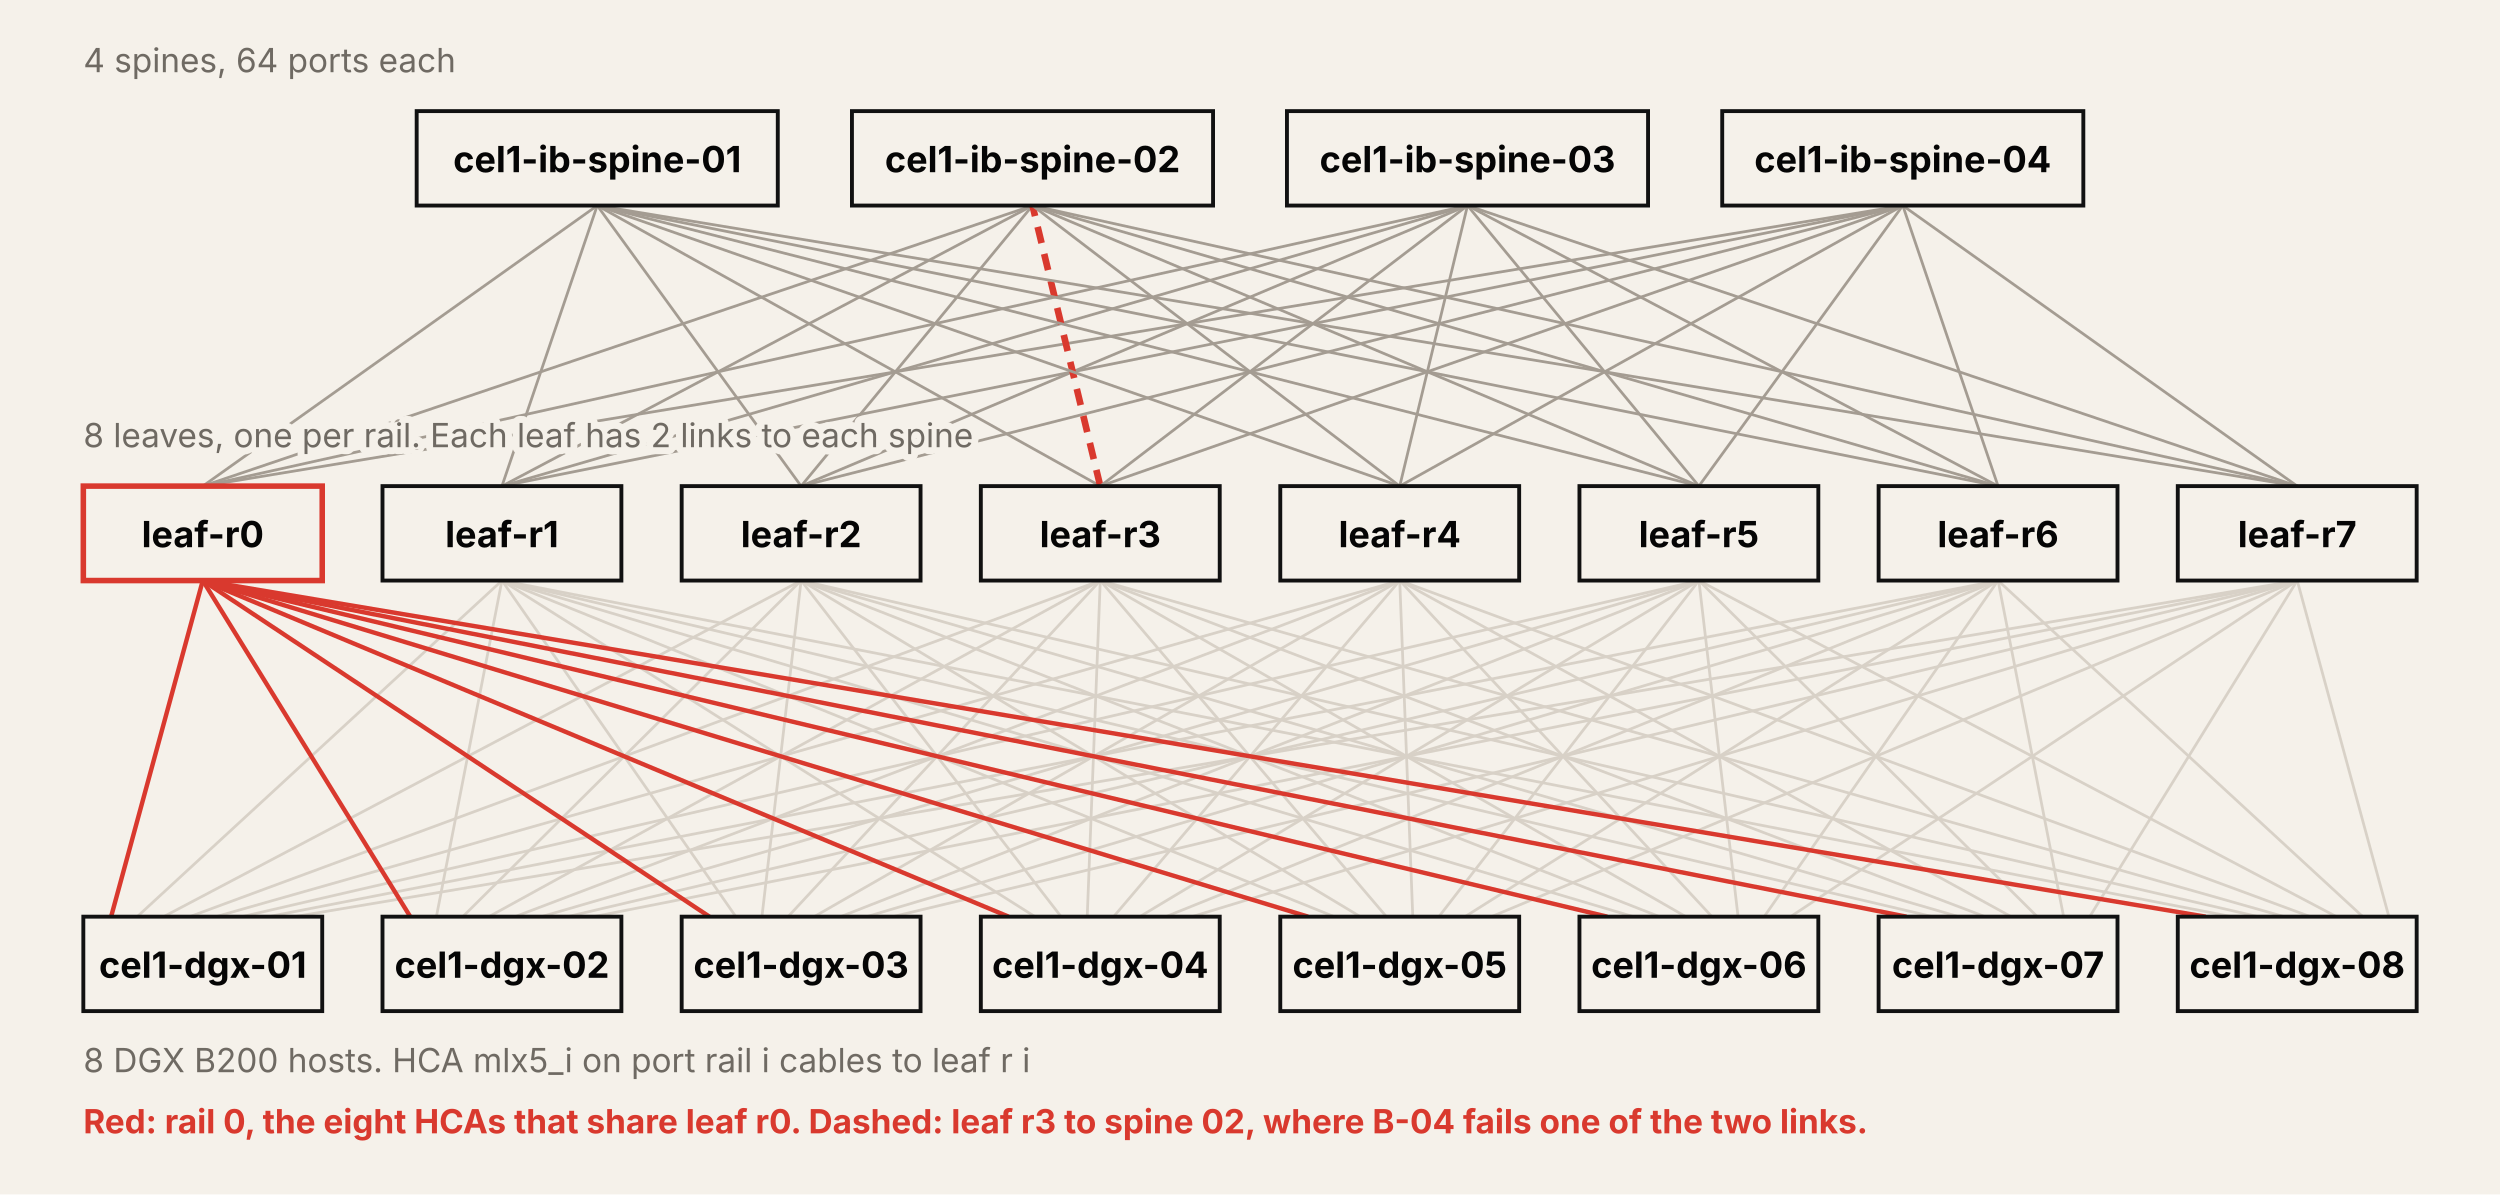
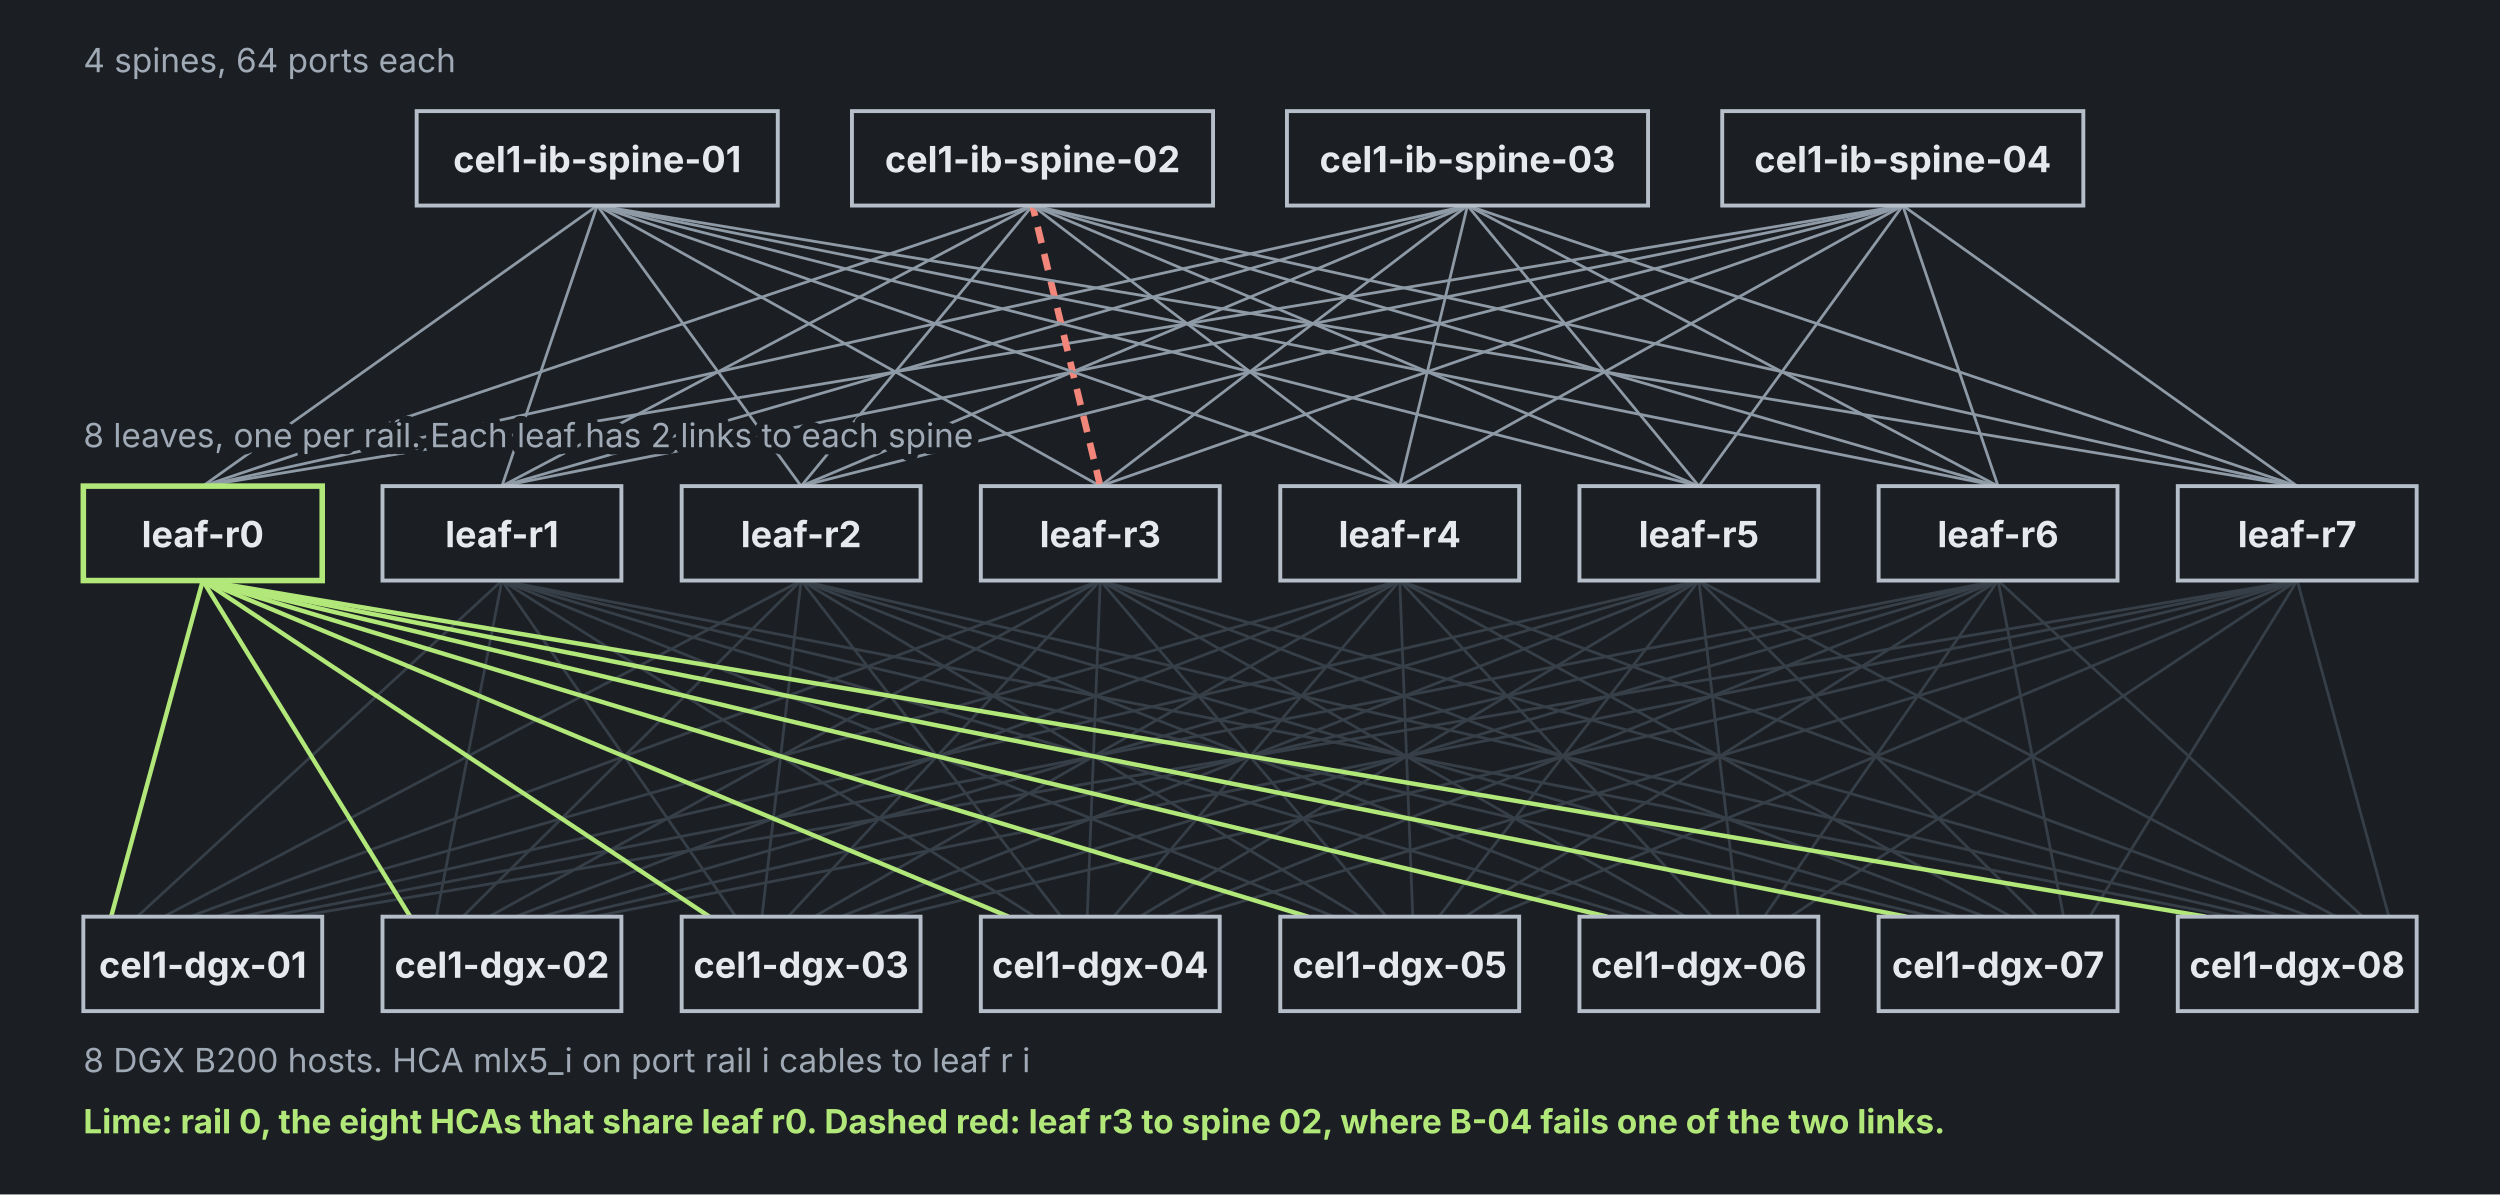
<svg xmlns="http://www.w3.org/2000/svg" viewBox="0 0 900 430" width="900" height="430" role="img" aria-labelledby="t d">
  <style>
-     .bg { fill: #F5F1EA; }
-     .box { fill: #F5F1EA; stroke: #111111; stroke-width: 1.4; }
-     .hot { fill: #F5F1EA; stroke: #D9392E; stroke-width: 2; }
-     .up { stroke: #A49C92; stroke-width: 1; }
-     .rail { stroke: #D8D1C7; stroke-width: 1; }
-     .rail0 { stroke: #D9392E; stroke-width: 1.6; }
-     .fault { stroke: #D9392E; stroke-width: 2.4; stroke-dasharray: 6 4; }
-     .name { font: 700 13px Inter, Arial, sans-serif; fill: #050505; text-anchor: middle; }
-     .tier { font: 12px Inter, Arial, sans-serif; fill: #6F6A63; paint-order: stroke; stroke: #F5F1EA; stroke-width: 5px; stroke-linejoin: round; }
-     .note { font: 12px Inter, Arial, sans-serif; fill: #6F6A63; }
-     .red { font: 700 12px Inter, Arial, sans-serif; fill: #D9392E; }
+     .bg { fill: #1b1f23; }
+     .box { fill: #1b1f23; stroke: #b6bfc9; stroke-width: 1.4; }
+     .hot { fill: #1b1f23; stroke: #b2e879; stroke-width: 2; }
+     .up { stroke: #8f9aa7; stroke-width: 1; }
+     .rail { stroke: #363e47; stroke-width: 1; }
+     .rail0 { stroke: #b2e879; stroke-width: 1.6; }
+     .fault { stroke: #f2867a; stroke-width: 2.4; stroke-dasharray: 6 4; }
+     .name { font: 700 13px 'DM Sans', Inter, Arial, sans-serif; fill: #e6e9ed; text-anchor: middle; }
+     .tier { font: 12px 'DM Sans', Inter, Arial, sans-serif; fill: #a0aab6; paint-order: stroke; stroke: #1b1f23; stroke-width: 5px; stroke-linejoin: round; }
+     .note { font: 12px 'DM Sans', Inter, Arial, sans-serif; fill: #a0aab6; }
+     .red { font: 700 12px 'DM Sans', Inter, Arial, sans-serif; fill: #b2e879; }
  </style>
  <rect class="bg" x="0" y="0" width="900" height="430" />
  <line class="up" x1="73.0" y1="175" x2="215.0" y2="74" />
  <line class="up" x1="73.0" y1="175" x2="371.7" y2="74" />
  <line class="up" x1="73.0" y1="175" x2="528.3" y2="74" />
  <line class="up" x1="73.0" y1="175" x2="685.0" y2="74" />
  <line class="up" x1="180.7" y1="175" x2="215.0" y2="74" />
  <line class="up" x1="180.7" y1="175" x2="371.7" y2="74" />
  <line class="up" x1="180.7" y1="175" x2="528.3" y2="74" />
  <line class="up" x1="180.7" y1="175" x2="685.0" y2="74" />
  <line class="up" x1="288.4" y1="175" x2="215.0" y2="74" />
  <line class="up" x1="288.4" y1="175" x2="371.7" y2="74" />
  <line class="up" x1="288.4" y1="175" x2="528.3" y2="74" />
  <line class="up" x1="288.4" y1="175" x2="685.0" y2="74" />
  <line class="up" x1="396.1" y1="175" x2="215.0" y2="74" />
  <line class="fault" x1="396.1" y1="175" x2="371.7" y2="74" />
  <line class="up" x1="396.1" y1="175" x2="528.3" y2="74" />
  <line class="up" x1="396.1" y1="175" x2="685.0" y2="74" />
  <line class="up" x1="503.9" y1="175" x2="215.0" y2="74" />
  <line class="up" x1="503.9" y1="175" x2="371.7" y2="74" />
  <line class="up" x1="503.9" y1="175" x2="528.3" y2="74" />
  <line class="up" x1="503.9" y1="175" x2="685.0" y2="74" />
  <line class="up" x1="611.6" y1="175" x2="215.0" y2="74" />
  <line class="up" x1="611.6" y1="175" x2="371.7" y2="74" />
  <line class="up" x1="611.6" y1="175" x2="528.3" y2="74" />
  <line class="up" x1="611.6" y1="175" x2="685.0" y2="74" />
  <line class="up" x1="719.3" y1="175" x2="215.0" y2="74" />
  <line class="up" x1="719.3" y1="175" x2="371.7" y2="74" />
  <line class="up" x1="719.3" y1="175" x2="528.3" y2="74" />
  <line class="up" x1="719.3" y1="175" x2="685.0" y2="74" />
  <line class="up" x1="827.0" y1="175" x2="215.0" y2="74" />
  <line class="up" x1="827.0" y1="175" x2="371.7" y2="74" />
  <line class="up" x1="827.0" y1="175" x2="528.3" y2="74" />
  <line class="up" x1="827.0" y1="175" x2="685.0" y2="74" />
  <line class="rail0" x1="40.0" y1="330" x2="73.0" y2="209" />
  <line class="rail" x1="49.4" y1="330" x2="180.7" y2="209" />
  <line class="rail" x1="58.9" y1="330" x2="288.4" y2="209" />
  <line class="rail" x1="68.3" y1="330" x2="396.1" y2="209" />
  <line class="rail" x1="77.7" y1="330" x2="503.9" y2="209" />
  <line class="rail" x1="87.1" y1="330" x2="611.6" y2="209" />
  <line class="rail" x1="96.6" y1="330" x2="719.3" y2="209" />
  <line class="rail" x1="106.0" y1="330" x2="827.0" y2="209" />
  <line class="rail0" x1="147.7" y1="330" x2="73.0" y2="209" />
  <line class="rail" x1="157.1" y1="330" x2="180.7" y2="209" />
  <line class="rail" x1="166.6" y1="330" x2="288.4" y2="209" />
  <line class="rail" x1="176.0" y1="330" x2="396.1" y2="209" />
  <line class="rail" x1="185.4" y1="330" x2="503.9" y2="209" />
  <line class="rail" x1="194.9" y1="330" x2="611.6" y2="209" />
  <line class="rail" x1="204.3" y1="330" x2="719.3" y2="209" />
  <line class="rail" x1="213.7" y1="330" x2="827.0" y2="209" />
  <line class="rail0" x1="255.4" y1="330" x2="73.0" y2="209" />
  <line class="rail" x1="264.9" y1="330" x2="180.7" y2="209" />
  <line class="rail" x1="274.3" y1="330" x2="288.4" y2="209" />
  <line class="rail" x1="283.7" y1="330" x2="396.1" y2="209" />
  <line class="rail" x1="293.1" y1="330" x2="503.9" y2="209" />
  <line class="rail" x1="302.6" y1="330" x2="611.6" y2="209" />
  <line class="rail" x1="312.0" y1="330" x2="719.3" y2="209" />
  <line class="rail" x1="321.4" y1="330" x2="827.0" y2="209" />
  <line class="rail0" x1="363.1" y1="330" x2="73.0" y2="209" />
  <line class="rail" x1="372.6" y1="330" x2="180.7" y2="209" />
  <line class="rail" x1="382.0" y1="330" x2="288.4" y2="209" />
  <line class="rail" x1="391.4" y1="330" x2="396.1" y2="209" />
  <line class="rail" x1="400.9" y1="330" x2="503.9" y2="209" />
  <line class="rail" x1="410.3" y1="330" x2="611.6" y2="209" />
  <line class="rail" x1="419.7" y1="330" x2="719.3" y2="209" />
  <line class="rail" x1="429.1" y1="330" x2="827.0" y2="209" />
  <line class="rail0" x1="470.9" y1="330" x2="73.0" y2="209" />
  <line class="rail" x1="480.3" y1="330" x2="180.7" y2="209" />
  <line class="rail" x1="489.7" y1="330" x2="288.4" y2="209" />
  <line class="rail" x1="499.1" y1="330" x2="396.1" y2="209" />
  <line class="rail" x1="508.6" y1="330" x2="503.9" y2="209" />
  <line class="rail" x1="518.0" y1="330" x2="611.6" y2="209" />
  <line class="rail" x1="527.4" y1="330" x2="719.3" y2="209" />
  <line class="rail" x1="536.9" y1="330" x2="827.0" y2="209" />
  <line class="rail0" x1="578.6" y1="330" x2="73.0" y2="209" />
  <line class="rail" x1="588.0" y1="330" x2="180.7" y2="209" />
  <line class="rail" x1="597.4" y1="330" x2="288.4" y2="209" />
  <line class="rail" x1="606.9" y1="330" x2="396.1" y2="209" />
  <line class="rail" x1="616.3" y1="330" x2="503.9" y2="209" />
  <line class="rail" x1="625.7" y1="330" x2="611.6" y2="209" />
  <line class="rail" x1="635.1" y1="330" x2="719.3" y2="209" />
  <line class="rail" x1="644.6" y1="330" x2="827.0" y2="209" />
  <line class="rail0" x1="686.3" y1="330" x2="73.0" y2="209" />
  <line class="rail" x1="695.7" y1="330" x2="180.7" y2="209" />
  <line class="rail" x1="705.1" y1="330" x2="288.4" y2="209" />
  <line class="rail" x1="714.6" y1="330" x2="396.1" y2="209" />
  <line class="rail" x1="724.0" y1="330" x2="503.9" y2="209" />
  <line class="rail" x1="733.4" y1="330" x2="611.6" y2="209" />
  <line class="rail" x1="742.9" y1="330" x2="719.3" y2="209" />
  <line class="rail" x1="752.3" y1="330" x2="827.0" y2="209" />
  <line class="rail0" x1="794.0" y1="330" x2="73.0" y2="209" />
  <line class="rail" x1="803.4" y1="330" x2="180.7" y2="209" />
  <line class="rail" x1="812.9" y1="330" x2="288.4" y2="209" />
  <line class="rail" x1="822.3" y1="330" x2="396.1" y2="209" />
  <line class="rail" x1="831.7" y1="330" x2="503.9" y2="209" />
  <line class="rail" x1="841.1" y1="330" x2="611.6" y2="209" />
  <line class="rail" x1="850.6" y1="330" x2="719.3" y2="209" />
  <line class="rail" x1="860.0" y1="330" x2="827.0" y2="209" />
  <rect class="box" x="150.0" y="40" width="130" height="34" />
  <text class="name" x="215.0" y="62">cel1-ib-spine-01</text>
  <rect class="box" x="306.7" y="40" width="130" height="34" />
  <text class="name" x="371.7" y="62">cel1-ib-spine-02</text>
  <rect class="box" x="463.3" y="40" width="130" height="34" />
  <text class="name" x="528.3" y="62">cel1-ib-spine-03</text>
  <rect class="box" x="620.0" y="40" width="130" height="34" />
  <text class="name" x="685.0" y="62">cel1-ib-spine-04</text>
  <rect class="hot" x="30.0" y="175" width="86" height="34" />
  <text class="name" x="73.0" y="197">leaf-r0</text>
  <rect class="box" x="137.7" y="175" width="86" height="34" />
  <text class="name" x="180.7" y="197">leaf-r1</text>
  <rect class="box" x="245.4" y="175" width="86" height="34" />
  <text class="name" x="288.4" y="197">leaf-r2</text>
  <rect class="box" x="353.1" y="175" width="86" height="34" />
  <text class="name" x="396.1" y="197">leaf-r3</text>
  <rect class="box" x="460.9" y="175" width="86" height="34" />
  <text class="name" x="503.9" y="197">leaf-r4</text>
  <rect class="box" x="568.6" y="175" width="86" height="34" />
  <text class="name" x="611.6" y="197">leaf-r5</text>
  <rect class="box" x="676.3" y="175" width="86" height="34" />
  <text class="name" x="719.3" y="197">leaf-r6</text>
  <rect class="box" x="784.0" y="175" width="86" height="34" />
  <text class="name" x="827.0" y="197">leaf-r7</text>
  <rect class="box" x="30.0" y="330" width="86" height="34" />
  <text class="name" x="73.0" y="352">cel1-dgx-01</text>
  <rect class="box" x="137.7" y="330" width="86" height="34" />
  <text class="name" x="180.7" y="352">cel1-dgx-02</text>
  <rect class="box" x="245.4" y="330" width="86" height="34" />
  <text class="name" x="288.4" y="352">cel1-dgx-03</text>
  <rect class="box" x="353.1" y="330" width="86" height="34" />
  <text class="name" x="396.1" y="352">cel1-dgx-04</text>
  <rect class="box" x="460.9" y="330" width="86" height="34" />
  <text class="name" x="503.9" y="352">cel1-dgx-05</text>
  <rect class="box" x="568.6" y="330" width="86" height="34" />
  <text class="name" x="611.6" y="352">cel1-dgx-06</text>
  <rect class="box" x="676.3" y="330" width="86" height="34" />
  <text class="name" x="719.3" y="352">cel1-dgx-07</text>
  <rect class="box" x="784.0" y="330" width="86" height="34" />
  <text class="name" x="827.0" y="352">cel1-dgx-08</text>
  <text class="tier" x="30" y="26">4 spines, 64 ports each</text>
  <text class="tier" x="30" y="161">8 leaves, one per rail. Each leaf has 2 links to each spine</text>
  <text class="tier" x="30" y="386">8 DGX B200 hosts. HCA mlx5_i on port rail i cables to leaf r i</text>
-   <text class="red" x="30" y="408">Red: rail 0, the eight HCAs that share leaf r0. Dashed: leaf r3 to spine 02, where B-04 fails one of the two links.</text>
+   <text class="red" x="30" y="408">Lime: rail 0, the eight HCAs that share leaf r0. Dashed red: leaf r3 to spine 02, where B-04 fails one of the two links.</text>
</svg>
